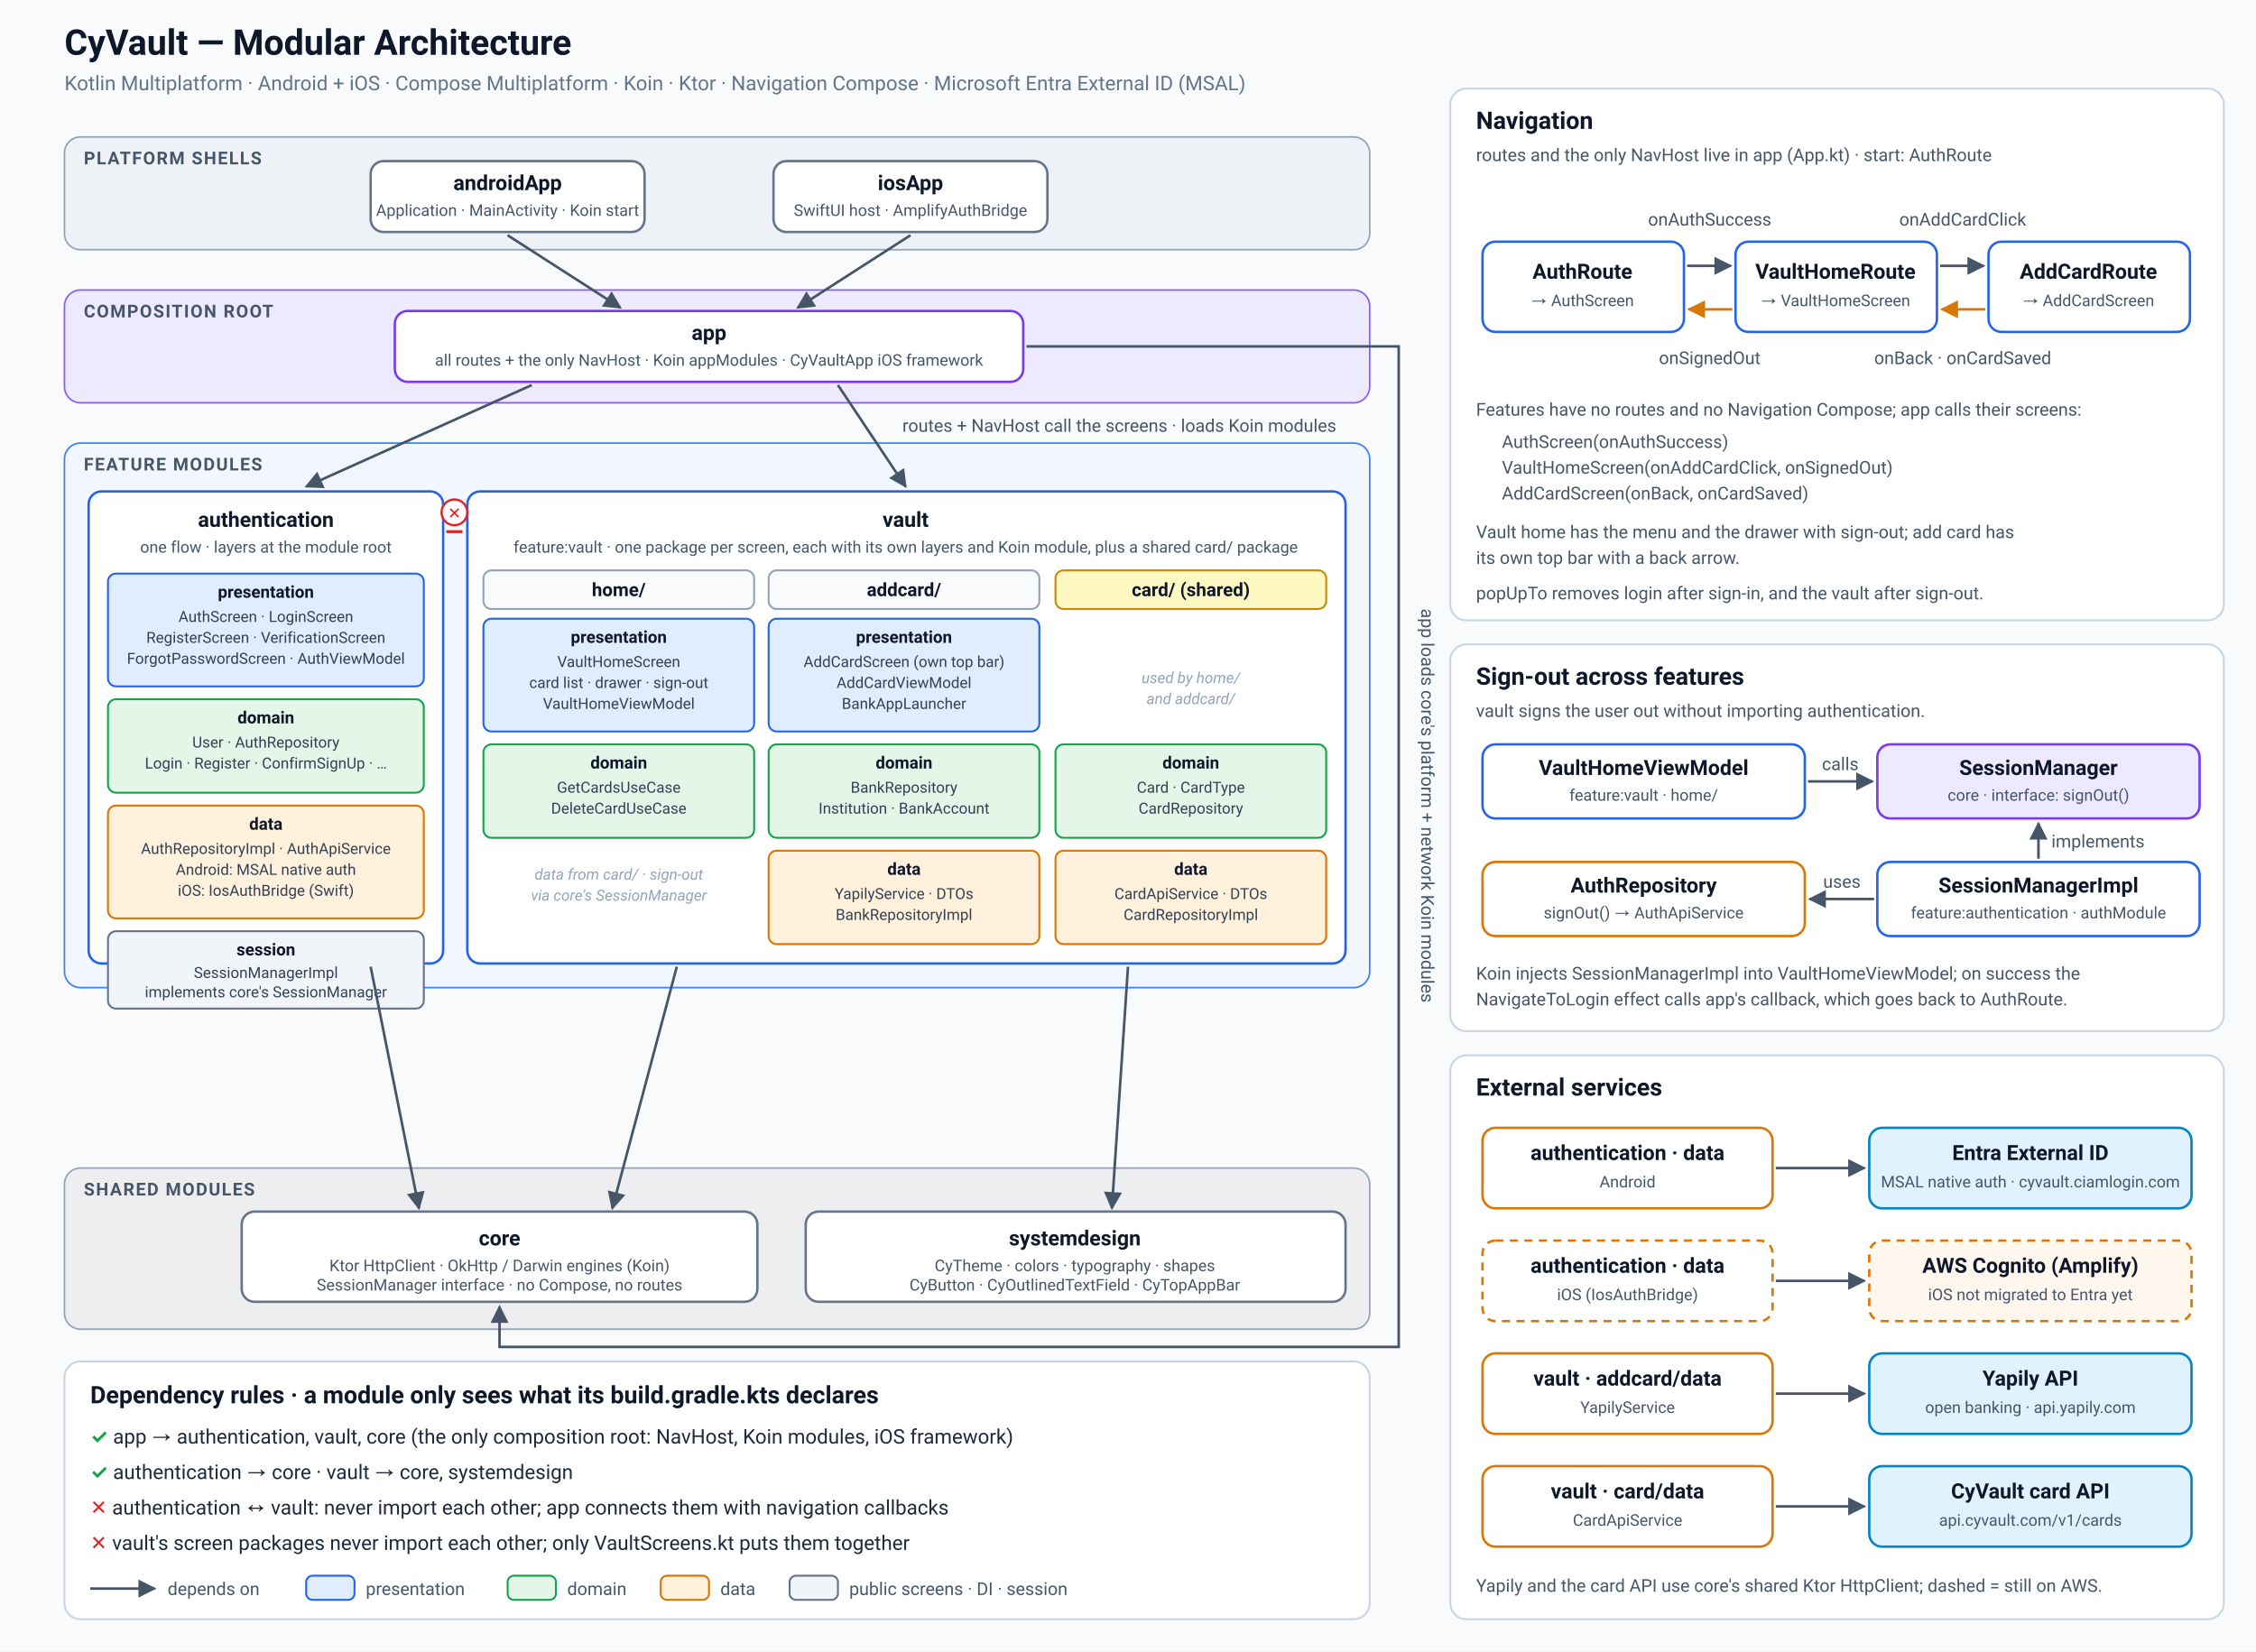
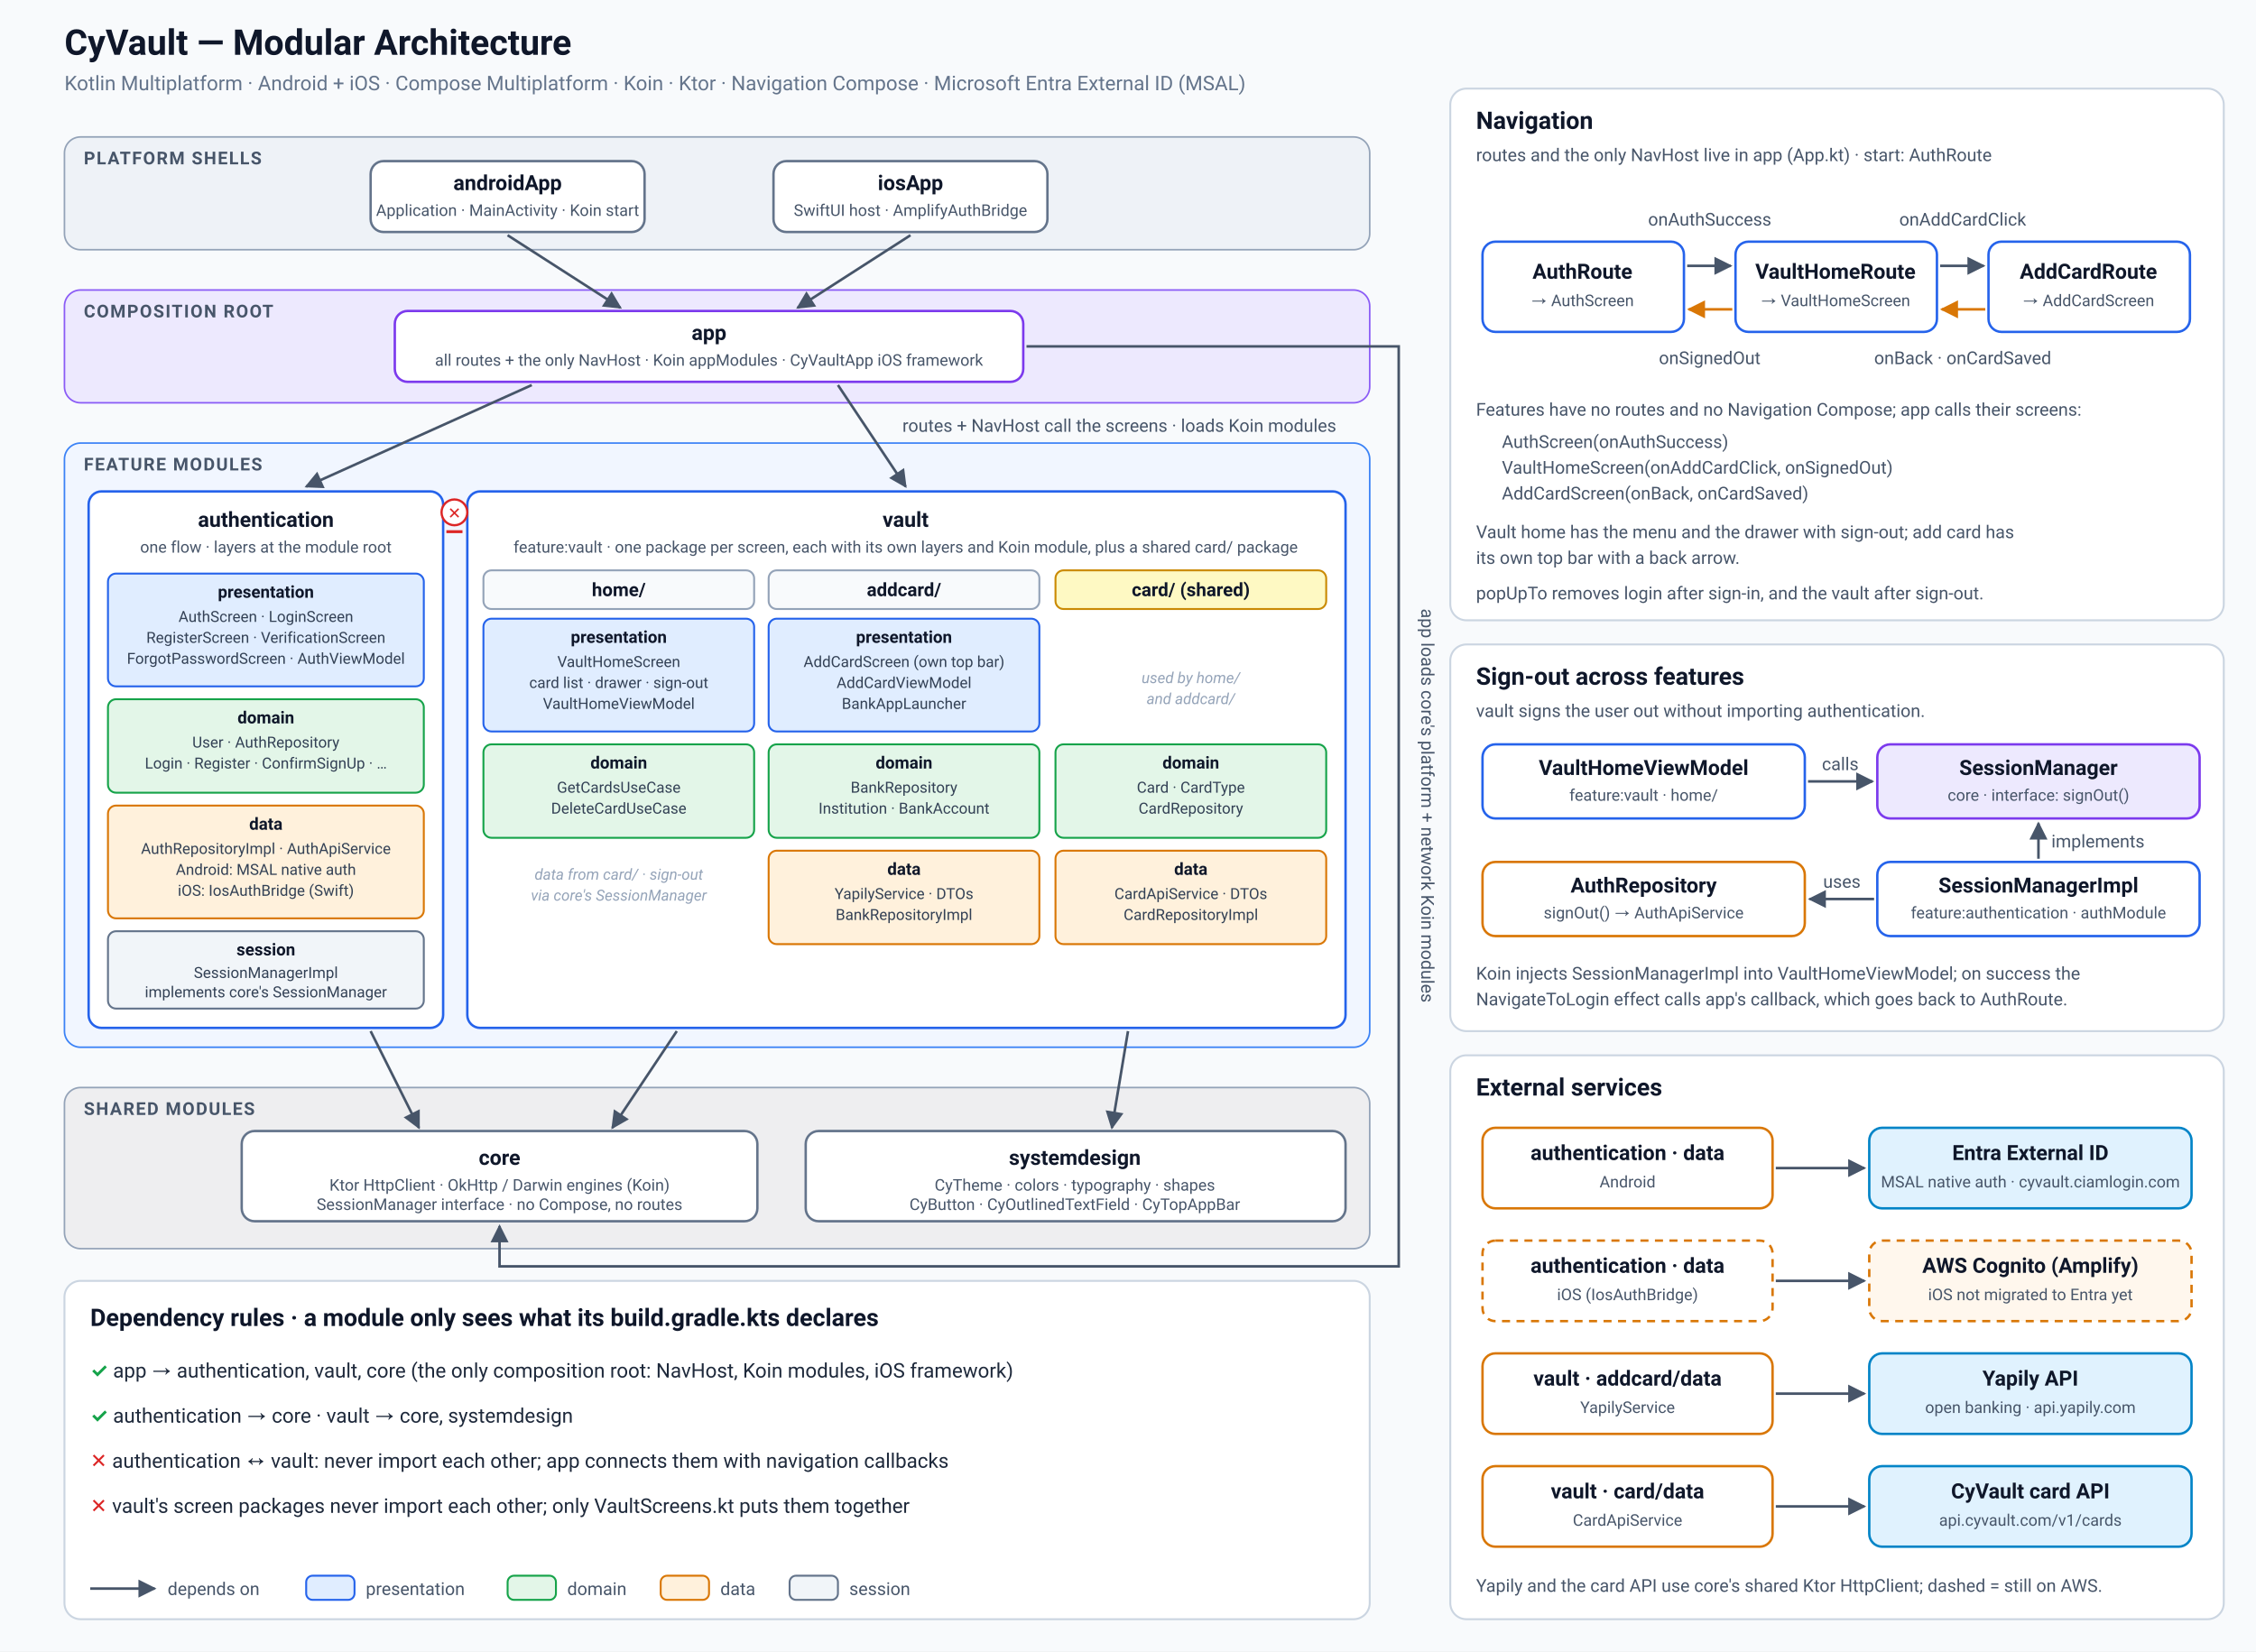
<svg xmlns="http://www.w3.org/2000/svg" viewBox="0 0 1400 1025" width="1400" height="1025" font-family="-apple-system, 'Segoe UI', Roboto, Helvetica, Arial, sans-serif">
  <defs>
    <marker id="arrow" viewBox="0 0 10 10" refX="9" refY="5" markerWidth="7" markerHeight="7" orient="auto-start-reverse">
      <path d="M0,0 L10,5 L0,10 z" fill="#475569" />
    </marker>
    <marker id="arrowOrange" viewBox="0 0 10 10" refX="9" refY="5" markerWidth="7" markerHeight="7" orient="auto-start-reverse">
      <path d="M0,0 L10,5 L0,10 z" fill="#D97706" />
    </marker>
    <marker id="arrowRed" viewBox="0 0 10 10" refX="9" refY="5" markerWidth="7" markerHeight="7" orient="auto-start-reverse">
      <path d="M0,0 L10,5 L0,10 z" fill="#DC2626" />
    </marker>
    <style>
      .t-title { font-size: 22px; font-weight: 700; fill: #0F172A; }
      .t-sub { font-size: 12.5px; fill: #64748B; }
      .t-panel { font-size: 15px; font-weight: 700; fill: #0F172A; }
      .t-band { font-size: 11px; font-weight: 700; letter-spacing: 0.8px; fill: #475569; }
      .t-box { font-size: 13px; font-weight: 700; fill: #0F172A; text-anchor: middle; }
      .t-boxsub { font-size: 10px; fill: #475569; text-anchor: middle; }
      .t-pkg { font-size: 11.5px; font-weight: 700; fill: #0F172A; text-anchor: middle; }
      .t-chip { font-size: 10.5px; font-weight: 700; fill: #0F172A; text-anchor: middle; }
      .t-chipsub { font-size: 9.5px; fill: #334155; text-anchor: middle; }
      .t-empty { font-size: 9.5px; font-style: italic; fill: #94A3B8; text-anchor: middle; }
      .t-small { font-size: 11px; fill: #475569; }
      .t-rule { font-size: 12.5px; fill: #1E293B; }
      .box { fill: #FFFFFF; stroke-width: 1.5; }
      .ui { fill: #E0EDFF; stroke: #2563EB; stroke-width: 1.2; }
      .dom { fill: #E3F6E8; stroke: #16A34A; stroke-width: 1.2; }
      .dat { fill: #FFF1DC; stroke: #D97706; stroke-width: 1.2; }
      .wire { fill: #F1F5F9; stroke: #64748B; stroke-width: 1.2; }
      .pkg { fill: #F8FAFC; stroke: #94A3B8; stroke-width: 1.2; }
      .dep { stroke: #475569; stroke-width: 1.6; fill: none; marker-end: url(#arrow); }
      .back { stroke: #D97706; stroke-width: 1.6; fill: none; marker-end: url(#arrowOrange); }
      .panel { fill: #FFFFFF; stroke: #CBD5E1; stroke-width: 1.2; }
    </style>
  </defs>
  <rect width="1400" height="1025" fill="#F8FAFC" />
  <text x="40" y="34" class="t-title">CyVault — Modular Architecture</text>
  <text x="40" y="56" class="t-sub">Kotlin Multiplatform · Android + iOS · Compose Multiplatform · Koin · Ktor · Navigation Compose · Microsoft Entra External ID (MSAL)</text>
  <rect x="40" y="85" width="810" height="70" rx="10" fill="#EEF2F7" stroke="#94A3B8" />
  <text x="52" y="102" class="t-band">PLATFORM SHELLS</text>
  <rect x="230" y="100" width="170" height="44" rx="8" class="box" stroke="#64748B" />
  <text x="315" y="118" class="t-box">androidApp</text>
  <text x="315" y="134" class="t-boxsub">Application · MainActivity · Koin start</text>
  <rect x="480" y="100" width="170" height="44" rx="8" class="box" stroke="#64748B" />
  <text x="565" y="118" class="t-box">iosApp</text>
  <text x="565" y="134" class="t-boxsub">SwiftUI host · AmplifyAuthBridge</text>
  <rect x="40" y="180" width="810" height="70" rx="10" fill="#EDE9FE" stroke="#8B5CF6" />
  <text x="52" y="197" class="t-band">COMPOSITION ROOT</text>
  <rect x="245" y="193" width="390" height="44" rx="8" class="box" stroke="#7C3AED" />
  <text x="440" y="211" class="t-box">app</text>
  <text x="440" y="227" class="t-boxsub">all routes + the only NavHost · Koin appModules · CyVaultApp iOS framework</text>
  <path d="M315 146 L385 191" class="dep" />
  <path d="M565 146 L495 191" class="dep" />
-   <rect x="40" y="275" width="810" height="338" rx="10" fill="#F1F6FF" stroke="#3B82F6" />
+   <rect x="40" y="275" width="810" height="375" rx="10" fill="#F1F6FF" stroke="#3B82F6" />
  <text x="52" y="292" class="t-band">FEATURE MODULES</text>
-   <rect x="55" y="305" width="220" height="293" rx="8" class="box" stroke="#2563EB" />
+   <rect x="55" y="305" width="220" height="333" rx="8" class="box" stroke="#2563EB" />
  <text x="165" y="327" class="t-box">authentication</text>
  <text x="165" y="343" class="t-boxsub">one flow · layers at the module root</text>
  <rect x="67" y="356" width="196" height="70" rx="5" class="ui" />
  <text x="165" y="371" class="t-chip">presentation</text>
  <text x="165" y="386" class="t-chipsub">AuthScreen · LoginScreen</text>
  <text x="165" y="399" class="t-chipsub">RegisterScreen · VerificationScreen</text>
  <text x="165" y="412" class="t-chipsub">ForgotPasswordScreen · AuthViewModel</text>
  <rect x="67" y="434" width="196" height="58" rx="5" class="dom" />
  <text x="165" y="449" class="t-chip">domain</text>
  <text x="165" y="464" class="t-chipsub">User · AuthRepository</text>
  <text x="165" y="477" class="t-chipsub">Login · Register · ConfirmSignUp · …</text>
  <rect x="67" y="500" width="196" height="70" rx="5" class="dat" />
  <text x="165" y="515" class="t-chip">data</text>
  <text x="165" y="530" class="t-chipsub">AuthRepositoryImpl · AuthApiService</text>
  <text x="165" y="543" class="t-chipsub">Android: MSAL native auth</text>
  <text x="165" y="556" class="t-chipsub">iOS: IosAuthBridge (Swift)</text>
  <rect x="67" y="578" width="196" height="48" rx="5" class="wire" />
  <text x="165" y="593" class="t-chip">session</text>
  <text x="165" y="607" class="t-chipsub">SessionManagerImpl</text>
  <text x="165" y="619" class="t-chipsub">implements core's SessionManager</text>
-   <rect x="290" y="305" width="545" height="293" rx="8" class="box" stroke="#2563EB" />
+   <rect x="290" y="305" width="545" height="333" rx="8" class="box" stroke="#2563EB" />
  <text x="562" y="327" class="t-box">vault</text>
  <text x="562" y="343" class="t-boxsub">feature:vault · one package per screen, each with its own layers and Koin module, plus a shared card/ package</text>
  <rect x="300" y="354" width="168" height="24" rx="5" class="pkg" />
  <text x="384" y="370" class="t-pkg">home/</text>
  <rect x="477" y="354" width="168" height="24" rx="5" class="pkg" />
  <text x="561" y="370" class="t-pkg">addcard/</text>
  <rect x="655" y="354" width="168" height="24" rx="5" fill="#FEF9C3" stroke="#CA8A04" stroke-width="1.2" />
  <text x="739" y="370" class="t-pkg">card/ (shared)</text>
  <rect x="300" y="384" width="168" height="70" rx="5" class="ui" />
  <text x="384" y="399" class="t-chip">presentation</text>
  <text x="384" y="414" class="t-chipsub">VaultHomeScreen</text>
  <text x="384" y="427" class="t-chipsub">card list · drawer · sign-out</text>
  <text x="384" y="440" class="t-chipsub">VaultHomeViewModel</text>
  <rect x="300" y="462" width="168" height="58" rx="5" class="dom" />
  <text x="384" y="477" class="t-chip">domain</text>
  <text x="384" y="492" class="t-chipsub">GetCardsUseCase</text>
  <text x="384" y="505" class="t-chipsub">DeleteCardUseCase</text>
  <text x="384" y="546" class="t-empty">data from card/ · sign-out</text>
  <text x="384" y="559" class="t-empty">via core's SessionManager</text>
  <rect x="477" y="384" width="168" height="70" rx="5" class="ui" />
  <text x="561" y="399" class="t-chip">presentation</text>
  <text x="561" y="414" class="t-chipsub">AddCardScreen (own top bar)</text>
  <text x="561" y="427" class="t-chipsub">AddCardViewModel</text>
  <text x="561" y="440" class="t-chipsub">BankAppLauncher</text>
  <rect x="477" y="462" width="168" height="58" rx="5" class="dom" />
  <text x="561" y="477" class="t-chip">domain</text>
  <text x="561" y="492" class="t-chipsub">BankRepository</text>
  <text x="561" y="505" class="t-chipsub">Institution · BankAccount</text>
  <rect x="477" y="528" width="168" height="58" rx="5" class="dat" />
  <text x="561" y="543" class="t-chip">data</text>
  <text x="561" y="558" class="t-chipsub">YapilyService · DTOs</text>
  <text x="561" y="571" class="t-chipsub">BankRepositoryImpl</text>
  <text x="739" y="424" class="t-empty">used by home/</text>
  <text x="739" y="437" class="t-empty">and addcard/</text>
  <rect x="655" y="462" width="168" height="58" rx="5" class="dom" />
  <text x="739" y="477" class="t-chip">domain</text>
  <text x="739" y="492" class="t-chipsub">Card · CardType</text>
  <text x="739" y="505" class="t-chipsub">CardRepository</text>
  <rect x="655" y="528" width="168" height="58" rx="5" class="dat" />
  <text x="739" y="543" class="t-chip">data</text>
  <text x="739" y="558" class="t-chipsub">CardApiService · DTOs</text>
  <text x="739" y="571" class="t-chipsub">CardRepositoryImpl</text>
  <path d="M330 239 L190 302" class="dep" />
  <path d="M520 239 L562 302" class="dep" />
  <text x="560" y="268" class="t-small">routes + NavHost call the screens · loads Koin modules</text>
  <path d="M277 330 L287 330" stroke="#DC2626" stroke-width="1.8" fill="none" />
  <circle cx="282" cy="318" r="8" fill="#FFFFFF" stroke="#DC2626" stroke-width="1.4" />
  <text x="282" y="322" font-size="10" font-weight="700" fill="#DC2626" text-anchor="middle">✕</text>
-   <rect x="40" y="725" width="810" height="100" rx="10" fill="#EEEEF0" stroke="#94A3B8" />
-   <text x="52" y="742" class="t-band">SHARED MODULES</text>
-   <rect x="150" y="752" width="320" height="56" rx="8" class="box" stroke="#64748B" />
-   <text x="310" y="773" class="t-box">core</text>
-   <text x="310" y="789" class="t-boxsub">Ktor HttpClient · OkHttp / Darwin engines (Koin)</text>
-   <text x="310" y="801" class="t-boxsub">SessionManager interface · no Compose, no routes</text>
-   <rect x="500" y="752" width="335" height="56" rx="8" class="box" stroke="#64748B" />
-   <text x="667" y="773" class="t-box">systemdesign</text>
-   <text x="667" y="789" class="t-boxsub">CyTheme · colors · typography · shapes</text>
-   <text x="667" y="801" class="t-boxsub">CyButton · CyOutlinedTextField · CyTopAppBar</text>
-   <path d="M230 600 L260 750" class="dep" />
-   <path d="M420 600 L380 750" class="dep" />
-   <path d="M700 600 L690 750" class="dep" />
-   <path d="M637 215 H868 V836 H310 V811" class="dep" />
+   <rect x="40" y="675" width="810" height="100" rx="10" fill="#EEEEF0" stroke="#94A3B8" />
+   <text x="52" y="692" class="t-band">SHARED MODULES</text>
+   <rect x="150" y="702" width="320" height="56" rx="8" class="box" stroke="#64748B" />
+   <text x="310" y="723" class="t-box">core</text>
+   <text x="310" y="739" class="t-boxsub">Ktor HttpClient · OkHttp / Darwin engines (Koin)</text>
+   <text x="310" y="751" class="t-boxsub">SessionManager interface · no Compose, no routes</text>
+   <rect x="500" y="702" width="335" height="56" rx="8" class="box" stroke="#64748B" />
+   <text x="667" y="723" class="t-box">systemdesign</text>
+   <text x="667" y="739" class="t-boxsub">CyTheme · colors · typography · shapes</text>
+   <text x="667" y="751" class="t-boxsub">CyButton · CyOutlinedTextField · CyTopAppBar</text>
+   <path d="M230 640 L260 700" class="dep" />
+   <path d="M420 640 L380 700" class="dep" />
+   <path d="M700 640 L690 700" class="dep" />
+   <path d="M637 215 H868 V786 H310 V761" class="dep" />
  <text x="882" y="500" class="t-small" transform="rotate(90 882 500)" text-anchor="middle">app loads core's platform + network Koin modules</text>
-   <rect x="40" y="845" width="810" height="160" rx="10" class="panel" />
-   <text x="56" y="871" class="t-panel">Dependency rules · a module only sees what its build.gradle.kts declares</text>
-   <text x="56" y="896" class="t-rule">
+   <rect x="40" y="795" width="810" height="210" rx="10" class="panel" />
+   <text x="56" y="823" class="t-panel">Dependency rules · a module only sees what its build.gradle.kts declares</text>
+   <text x="56" y="855" class="t-rule">
    <tspan fill="#16A34A" font-weight="700">✓</tspan>  app  →  authentication, vault, core   (the only composition root: NavHost, Koin modules, iOS framework)</text>
-   <text x="56" y="918" class="t-rule">
+   <text x="56" y="883" class="t-rule">
    <tspan fill="#16A34A" font-weight="700">✓</tspan>  authentication  →  core     ·     vault  →  core, systemdesign</text>
-   <text x="56" y="940" class="t-rule">
+   <text x="56" y="911" class="t-rule">
    <tspan fill="#DC2626" font-weight="700">✕</tspan>  authentication ↔ vault: never import each other; app connects them with navigation callbacks</text>
-   <text x="56" y="962" class="t-rule">
+   <text x="56" y="939" class="t-rule">
    <tspan fill="#DC2626" font-weight="700">✕</tspan>  vault's screen packages never import each other; only VaultScreens.kt puts them together</text>
  <line x1="56" y1="986" x2="96" y2="986" class="dep" />
  <text x="104" y="990" class="t-small">depends on</text>
  <rect x="190" y="978" width="30" height="15" rx="4" class="ui" />
  <text x="227" y="990" class="t-small">presentation</text>
  <rect x="315" y="978" width="30" height="15" rx="4" class="dom" />
  <text x="352" y="990" class="t-small">domain</text>
  <rect x="410" y="978" width="30" height="15" rx="4" class="dat" />
  <text x="447" y="990" class="t-small">data</text>
  <rect x="490" y="978" width="30" height="15" rx="4" class="wire" />
-   <text x="527" y="990" class="t-small">public screens · DI · session</text>
+   <text x="527" y="990" class="t-small">session</text>
  <rect x="900" y="55" width="480" height="330" rx="10" class="panel" />
  <text x="916" y="80" class="t-panel">Navigation</text>
  <text x="916" y="100" class="t-small">routes and the only NavHost live in app (App.kt) · start: AuthRoute</text>
  <rect x="920" y="150" width="125" height="56" rx="8" class="box" stroke="#2563EB" />
  <text x="982" y="173" class="t-box">AuthRoute</text>
  <text x="982" y="190" class="t-boxsub">→ AuthScreen</text>
  <rect x="1077" y="150" width="125" height="56" rx="8" class="box" stroke="#2563EB" />
  <text x="1139" y="173" class="t-box">VaultHomeRoute</text>
  <text x="1139" y="190" class="t-boxsub">→ VaultHomeScreen</text>
  <rect x="1234" y="150" width="125" height="56" rx="8" class="box" stroke="#2563EB" />
  <text x="1296" y="173" class="t-box">AddCardRoute</text>
  <text x="1296" y="190" class="t-boxsub">→ AddCardScreen</text>
  <path d="M1047 165 L1074 165" class="dep" />
  <text x="1061" y="140" class="t-small" text-anchor="middle">onAuthSuccess</text>
  <path d="M1204 165 L1231 165" class="dep" />
  <text x="1218" y="140" class="t-small" text-anchor="middle">onAddCardClick</text>
  <path d="M1075 192 L1048 192" class="back" />
  <text x="1061" y="226" class="t-small" text-anchor="middle">onSignedOut</text>
  <path d="M1232 192 L1205 192" class="back" />
  <text x="1218" y="226" class="t-small" text-anchor="middle">onBack · onCardSaved</text>
  <text x="916" y="258" class="t-small">Features have no routes and no Navigation Compose; app calls their screens:</text>
  <text x="932" y="278" class="t-small">AuthScreen(onAuthSuccess)</text>
  <text x="932" y="294" class="t-small">VaultHomeScreen(onAddCardClick, onSignedOut)</text>
  <text x="932" y="310" class="t-small">AddCardScreen(onBack, onCardSaved)</text>
  <text x="916" y="334" class="t-small">Vault home has the menu and the drawer with sign-out; add card has</text>
  <text x="916" y="350" class="t-small">its own top bar with a back arrow.</text>
  <text x="916" y="372" class="t-small">popUpTo removes login after sign-in, and the vault after sign-out.</text>
  <rect x="900" y="400" width="480" height="240" rx="10" class="panel" />
  <text x="916" y="425" class="t-panel">Sign-out across features</text>
  <text x="916" y="445" class="t-small">vault signs the user out without importing authentication.</text>
  <rect x="920" y="462" width="200" height="46" rx="8" class="box" stroke="#2563EB" />
  <text x="1020" y="481" class="t-box">VaultHomeViewModel</text>
  <text x="1020" y="497" class="t-boxsub">feature:vault · home/</text>
  <rect x="1165" y="462" width="200" height="46" rx="8" fill="#EDE9FE" stroke="#7C3AED" stroke-width="1.5" />
  <text x="1265" y="481" class="t-box">SessionManager</text>
  <text x="1265" y="497" class="t-boxsub">core · interface: signOut()</text>
  <rect x="1165" y="535" width="200" height="46" rx="8" class="box" stroke="#2563EB" />
  <text x="1265" y="554" class="t-box">SessionManagerImpl</text>
  <text x="1265" y="570" class="t-boxsub">feature:authentication · authModule</text>
  <rect x="920" y="535" width="200" height="46" rx="8" class="box" stroke="#D97706" />
  <text x="1020" y="554" class="t-box">AuthRepository</text>
  <text x="1020" y="570" class="t-boxsub">signOut() → AuthApiService</text>
  <path d="M1122 485 L1162 485" class="dep" />
  <text x="1142" y="478" class="t-small" text-anchor="middle">calls</text>
  <path d="M1265 533 L1265 511" class="dep" />
  <text x="1273" y="526" class="t-small">implements</text>
  <path d="M1163 558 L1123 558" class="dep" />
  <text x="1143" y="551" class="t-small" text-anchor="middle">uses</text>
  <text x="916" y="608" class="t-small">Koin injects SessionManagerImpl into VaultHomeViewModel; on success the</text>
  <text x="916" y="624" class="t-small">NavigateToLogin effect calls app's callback, which goes back to AuthRoute.</text>
  <rect x="900" y="655" width="480" height="350" rx="10" class="panel" />
  <text x="916" y="680" class="t-panel">External services</text>
  <rect x="920" y="700" width="180" height="50" rx="8" class="box" stroke="#D97706" />
  <text x="1010" y="720" class="t-box">authentication · data</text>
  <text x="1010" y="737" class="t-boxsub">Android</text>
  <rect x="1160" y="700" width="200" height="50" rx="8" fill="#E0F2FE" stroke="#0284C7" stroke-width="1.5" />
  <text x="1260" y="720" class="t-box">Entra External ID</text>
  <text x="1260" y="737" class="t-boxsub">MSAL native auth · cyvault.ciamlogin.com</text>
  <path d="M1102 725 L1157 725" class="dep" />
  <rect x="920" y="770" width="180" height="50" rx="8" class="box" stroke="#D97706" stroke-dasharray="5 4" />
  <text x="1010" y="790" class="t-box">authentication · data</text>
  <text x="1010" y="807" class="t-boxsub">iOS (IosAuthBridge)</text>
  <rect x="1160" y="770" width="200" height="50" rx="8" fill="#FFF7ED" stroke="#D97706" stroke-width="1.5" stroke-dasharray="5 4" />
  <text x="1260" y="790" class="t-box">AWS Cognito (Amplify)</text>
  <text x="1260" y="807" class="t-boxsub">iOS not migrated to Entra yet</text>
  <path d="M1102 795 L1157 795" class="dep" />
  <rect x="920" y="840" width="180" height="50" rx="8" class="box" stroke="#D97706" />
  <text x="1010" y="860" class="t-box">vault · addcard/data</text>
  <text x="1010" y="877" class="t-boxsub">YapilyService</text>
  <rect x="1160" y="840" width="200" height="50" rx="8" fill="#E0F2FE" stroke="#0284C7" stroke-width="1.5" />
  <text x="1260" y="860" class="t-box">Yapily API</text>
  <text x="1260" y="877" class="t-boxsub">open banking · api.yapily.com</text>
  <path d="M1102 865 L1157 865" class="dep" />
  <rect x="920" y="910" width="180" height="50" rx="8" class="box" stroke="#D97706" />
  <text x="1010" y="930" class="t-box">vault · card/data</text>
  <text x="1010" y="947" class="t-boxsub">CardApiService</text>
  <rect x="1160" y="910" width="200" height="50" rx="8" fill="#E0F2FE" stroke="#0284C7" stroke-width="1.5" />
  <text x="1260" y="930" class="t-box">CyVault card API</text>
  <text x="1260" y="947" class="t-boxsub">api.cyvault.com/v1/cards</text>
  <path d="M1102 935 L1157 935" class="dep" />
  <text x="916" y="988" class="t-small">Yapily and the card API use core's shared Ktor HttpClient; dashed = still on AWS.</text>
</svg>
